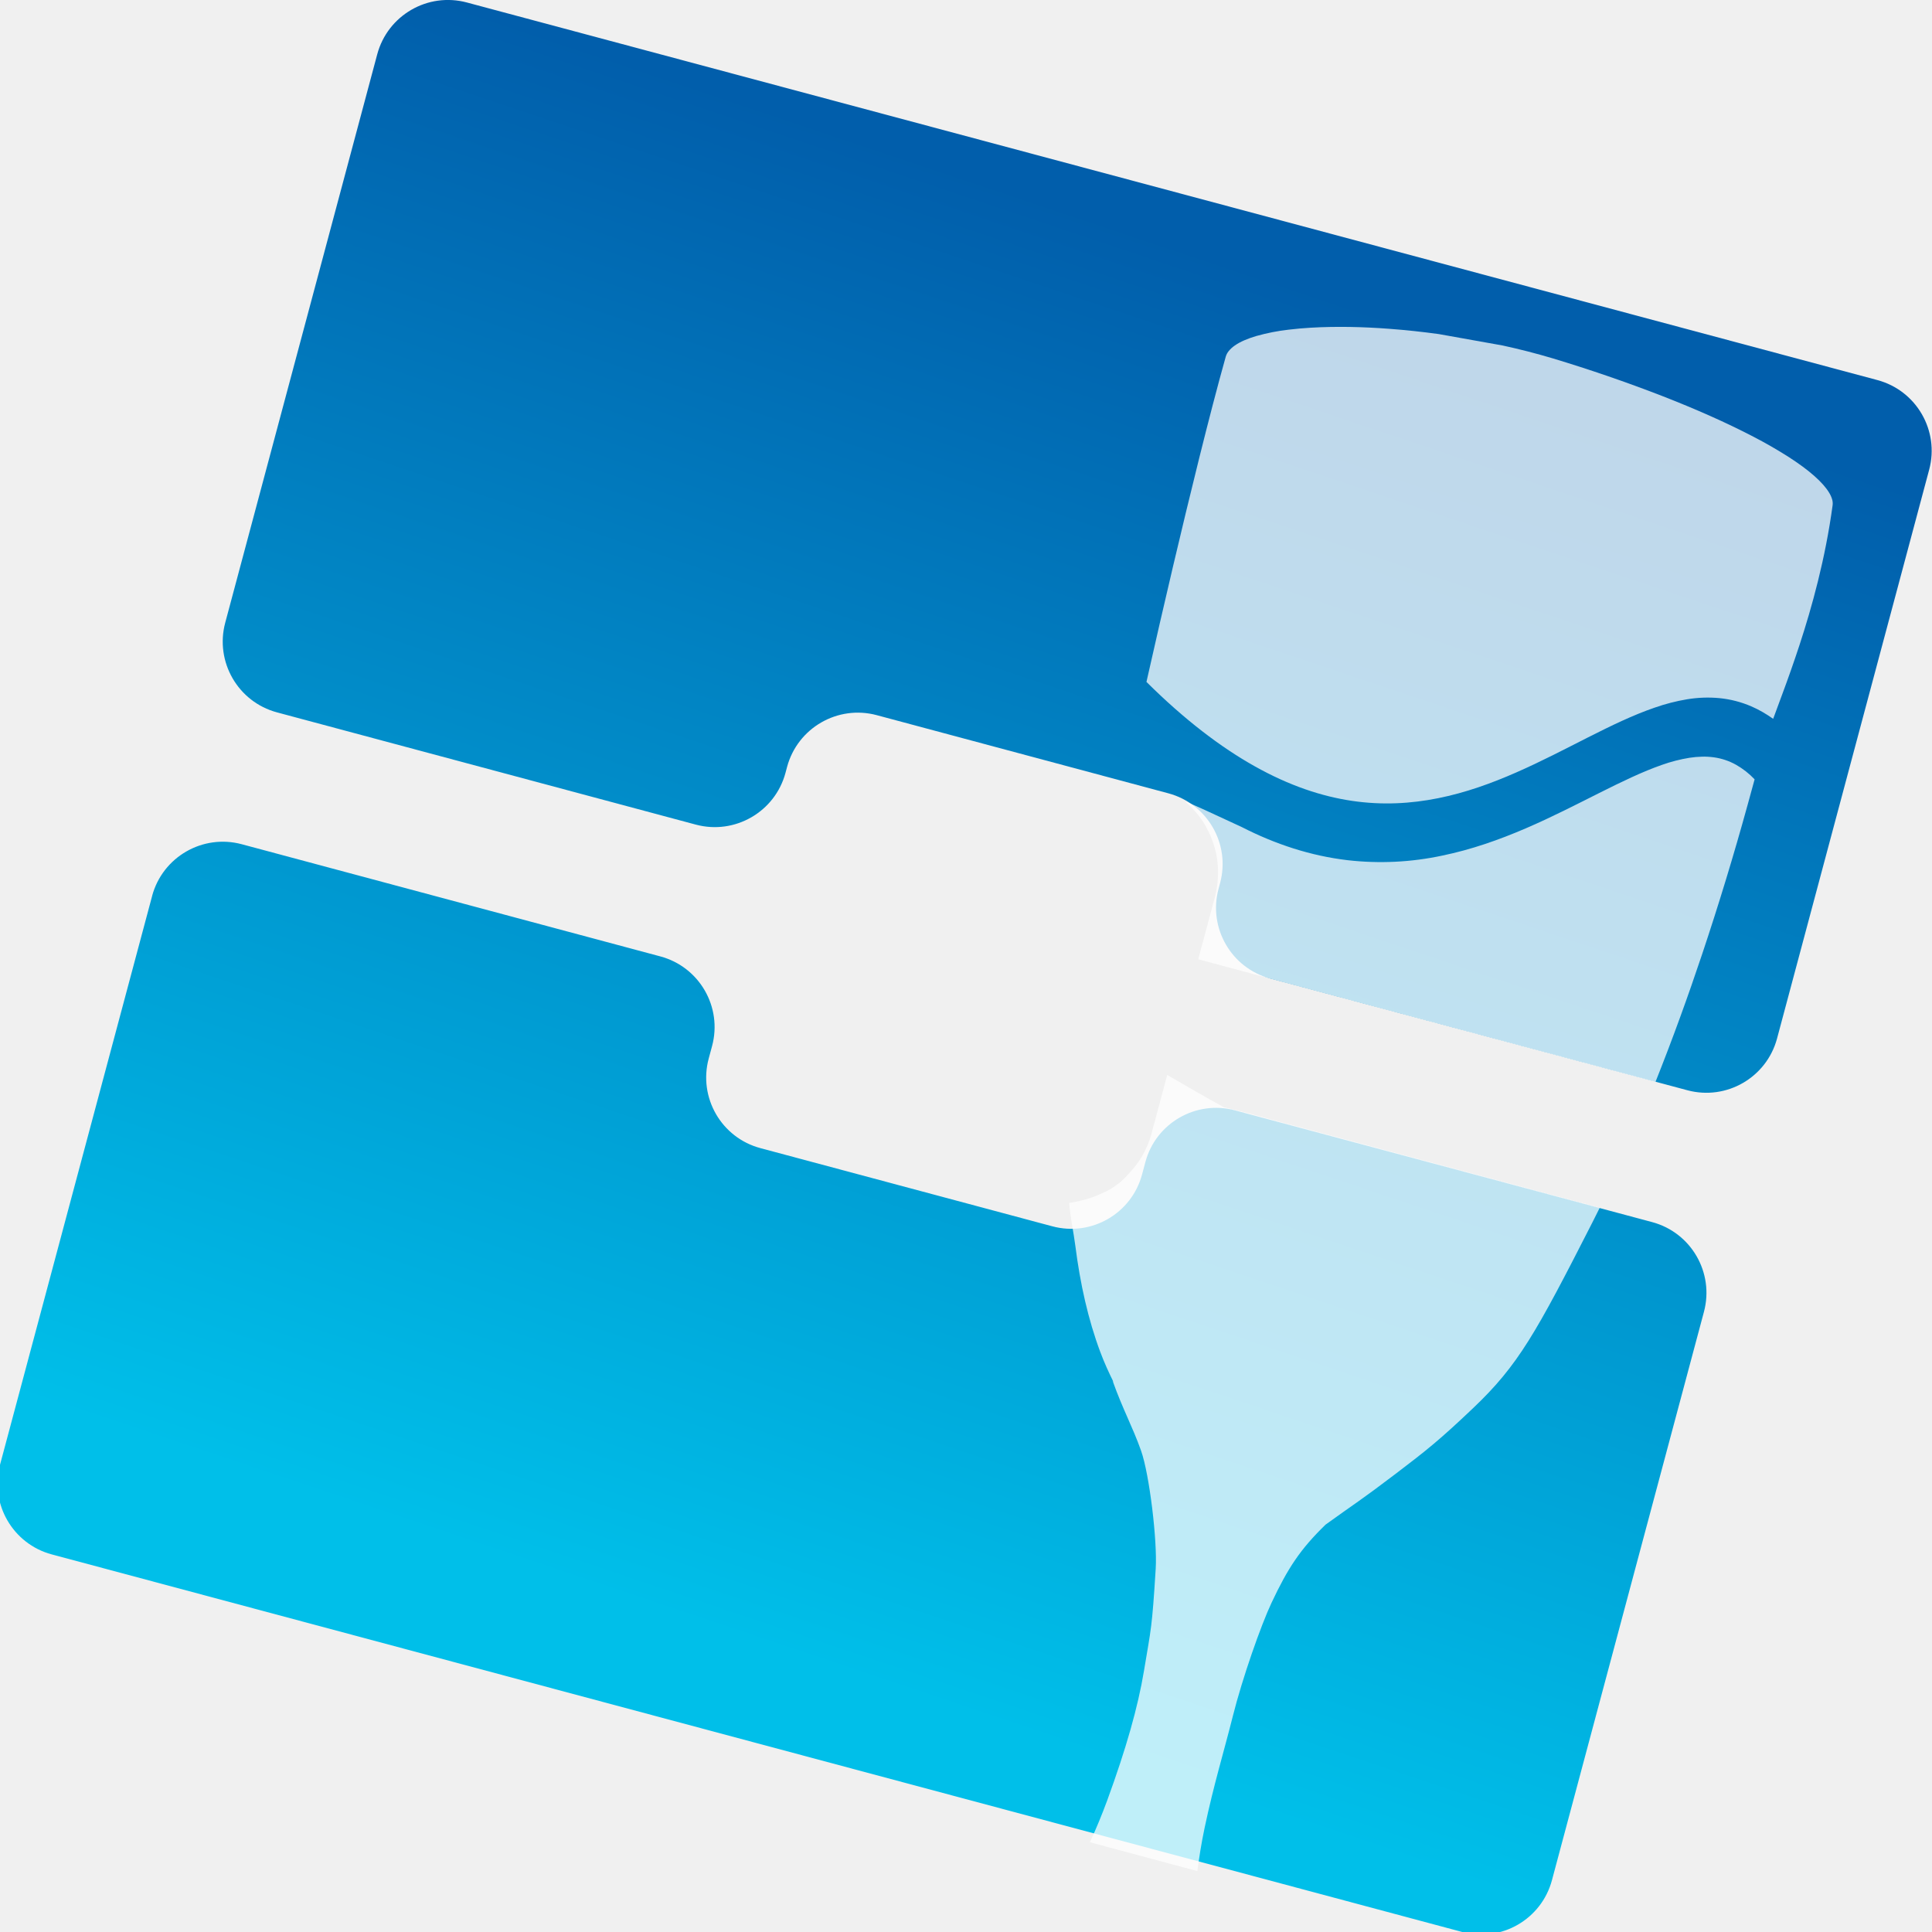
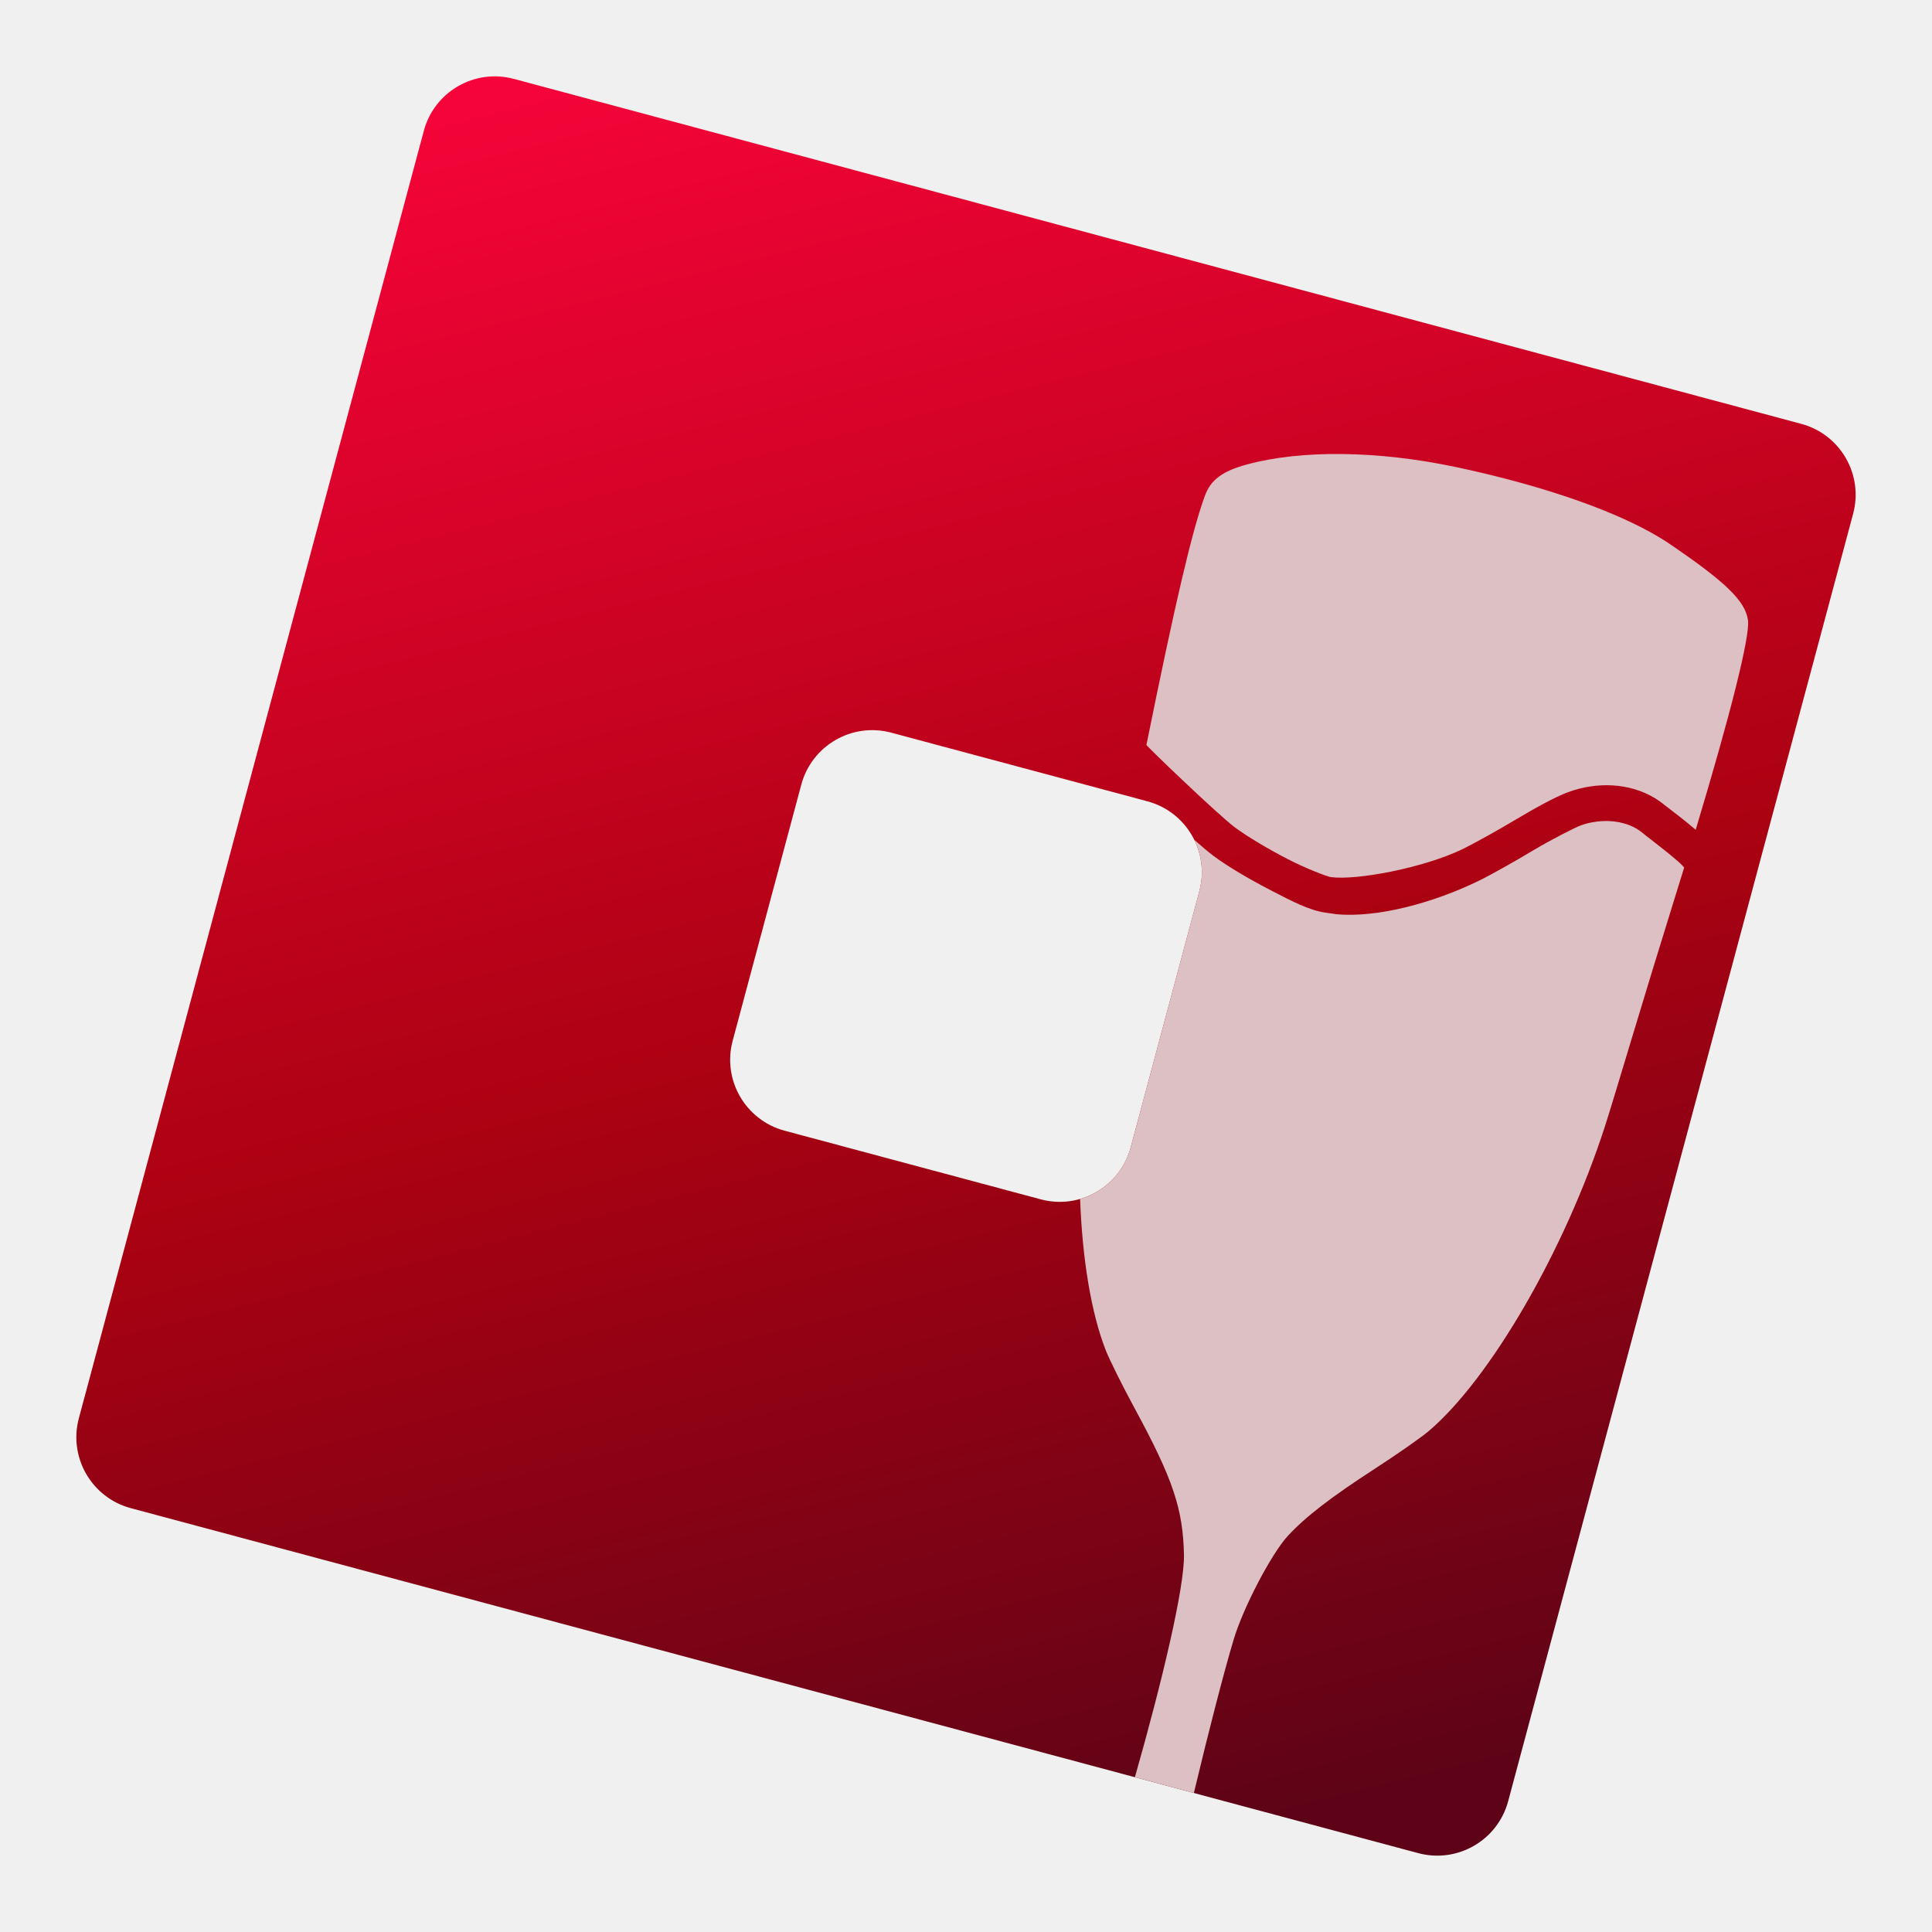
- <svg xmlns="http://www.w3.org/2000/svg" xmlns:xlink="http://www.w3.org/1999/xlink" height="231.721" viewBox="0 0 231.681 231.721" width="231.681" version="1.1" id="svg2">
-   <defs id="defs2">
-     <linearGradient id="linearGradient96" gradientUnits="userSpaceOnUse" x1="70.135" x2="82.848" y1="46.271" y2="8.423" spreadMethod="pad">
-       <stop offset="0" stop-color="#518630" id="stop95" style="stop-color:#00bfe9;stop-opacity:1;" />
-       <stop offset="1" stop-color="#b6db3f" id="stop96" style="stop-color:#012cab;stop-opacity:1;" />
+ <svg xmlns="http://www.w3.org/2000/svg" xmlns:xlink="http://www.w3.org/1999/xlink" height="128px" viewBox="0 0 128 128" width="128px" version="1.1" id="svg7" xml:space="preserve">
+   <defs id="defs7">
+     <linearGradient xlink:href="#b" id="linearGradient9" x1="132.587" y1="177.281" x2="71.939" y2="27.443" gradientUnits="userSpaceOnUse" gradientTransform="translate(-290.5182,-49.36379)" spreadMethod="pad" />
+     <linearGradient id="linearGradient24" gradientTransform="matrix(0.3323015,0,0,0.3323801,1.203437,-0.823033)" gradientUnits="userSpaceOnUse" spreadMethod="reflect" x1="231.13" x2="144.06" y1="342.54" y2="34.762">
+       <stop offset="0.205" stop-color="#90a0ae" id="stop4-5" style="stop-color:#5e0317;stop-opacity:1;" />
+       <stop offset="0.524" stop-color="#bbc6d1" id="stop5-3" style="stop-color:#ab0212;stop-opacity:1;" />
+       <stop offset="0.953" stop-color="#eeeeee" id="stop6-5" style="stop-color:#ff043e;stop-opacity:1;" />
    </linearGradient>
-     <linearGradient id="linearGradient94" gradientUnits="userSpaceOnUse" x1="70.135" x2="82.848" y1="46.271" y2="8.423" spreadMethod="pad">
-       <stop offset="0" stop-color="#518630" id="stop93" style="stop-color:#00bfe9;stop-opacity:1;" />
-       <stop offset="1" stop-color="#b6db3f" id="stop94" style="stop-color:#7d01ab;stop-opacity:1;" />
-     </linearGradient>
-     <linearGradient id="linearGradient92" gradientUnits="userSpaceOnUse" x1="70.135" x2="82.848" y1="46.271" y2="8.423" spreadMethod="pad">
-       <stop offset="0" stop-color="#518630" id="stop91" style="stop-color:#00bfe9;stop-opacity:1;" />
-       <stop offset="1" stop-color="#b6db3f" id="stop92" style="stop-color:#7f01ab;stop-opacity:1;" />
-     </linearGradient>
-     <linearGradient id="linearGradient90" gradientUnits="userSpaceOnUse" x1="70.135" x2="82.848" y1="46.271" y2="8.423" spreadMethod="pad">
-       <stop offset="0" stop-color="#518630" id="stop89" style="stop-color:#00bfe9;stop-opacity:1;" />
-       <stop offset="1" stop-color="#b6db3f" id="stop90" style="stop-color:#7501ab;stop-opacity:1;" />
-     </linearGradient>
-     <linearGradient id="linearGradient88" gradientUnits="userSpaceOnUse" x1="70.135" x2="82.848" y1="46.271" y2="8.423" spreadMethod="pad">
-       <stop offset="0" stop-color="#518630" id="stop87" style="stop-color:#00bfe9;stop-opacity:1;" />
-       <stop offset="1" stop-color="#b6db3f" id="stop88" style="stop-color:#4801ab;stop-opacity:1;" />
-     </linearGradient>
-     <linearGradient id="linearGradient86" gradientUnits="userSpaceOnUse" x1="70.135" x2="82.848" y1="46.271" y2="8.423" spreadMethod="pad">
-       <stop offset="0" stop-color="#518630" id="stop85" style="stop-color:#00bfe9;stop-opacity:1;" />
-       <stop offset="1" stop-color="#b6db3f" id="stop86" style="stop-color:#2601ab;stop-opacity:1;" />
-     </linearGradient>
-     <linearGradient id="linearGradient84" gradientUnits="userSpaceOnUse" x1="70.135" x2="82.848" y1="46.271" y2="8.423" spreadMethod="pad">
-       <stop offset="0" stop-color="#518630" id="stop83" style="stop-color:#00bfe9;stop-opacity:1;" />
-       <stop offset="1" stop-color="#b6db3f" id="stop84" style="stop-color:#0140ab;stop-opacity:1;" />
-     </linearGradient>
-     <linearGradient id="linearGradient82" gradientUnits="userSpaceOnUse" x1="70.135" x2="82.848" y1="46.271" y2="8.423" spreadMethod="pad">
-       <stop offset="0" stop-color="#518630" id="stop81" style="stop-color:#00bfe9;stop-opacity:1;" />
-       <stop offset="1" stop-color="#b6db3f" id="stop82" style="stop-color:#0142ab;stop-opacity:1;" />
-     </linearGradient>
-     <linearGradient id="linearGradient80" gradientUnits="userSpaceOnUse" x1="70.135" x2="82.848" y1="46.271" y2="8.423" spreadMethod="pad">
-       <stop offset="0" stop-color="#518630" id="stop79" style="stop-color:#0068e9;stop-opacity:1;" />
-       <stop offset="1" stop-color="#b6db3f" id="stop80" style="stop-color:#015eab;stop-opacity:1;" />
-     </linearGradient>
-     <linearGradient id="linearGradient78" gradientUnits="userSpaceOnUse" x1="70.135" x2="82.848" y1="46.271" y2="8.423" spreadMethod="pad">
-       <stop offset="0" stop-color="#518630" id="stop77" style="stop-color:#0065e9;stop-opacity:1;" />
-       <stop offset="1" stop-color="#b6db3f" id="stop78" style="stop-color:#015eab;stop-opacity:1;" />
-     </linearGradient>
-     <linearGradient id="linearGradient76" gradientUnits="userSpaceOnUse" x1="70.135" x2="82.848" y1="46.271" y2="8.423" spreadMethod="pad">
-       <stop offset="0" stop-color="#518630" id="stop75" style="stop-color:#0063e9;stop-opacity:1;" />
-       <stop offset="1" stop-color="#b6db3f" id="stop76" style="stop-color:#015eab;stop-opacity:1;" />
-     </linearGradient>
-     <linearGradient id="linearGradient74" gradientUnits="userSpaceOnUse" x1="70.135" x2="82.848" y1="46.271" y2="8.423" spreadMethod="pad">
-       <stop offset="0" stop-color="#518630" id="stop73" style="stop-color:#006ae9;stop-opacity:1;" />
-       <stop offset="1" stop-color="#b6db3f" id="stop74" style="stop-color:#015eab;stop-opacity:1;" />
-     </linearGradient>
-     <linearGradient id="linearGradient72" gradientUnits="userSpaceOnUse" x1="70.135" x2="82.848" y1="46.271" y2="8.423" spreadMethod="pad">
-       <stop offset="0" stop-color="#518630" id="stop71" style="stop-color:#0071e9;stop-opacity:1;" />
-       <stop offset="1" stop-color="#b6db3f" id="stop72" style="stop-color:#015eab;stop-opacity:1;" />
-     </linearGradient>
-     <linearGradient id="linearGradient70" gradientUnits="userSpaceOnUse" x1="70.135" x2="82.848" y1="46.271" y2="8.423" spreadMethod="pad">
-       <stop offset="0" stop-color="#518630" id="stop69" style="stop-color:#0078e9;stop-opacity:1;" />
-       <stop offset="1" stop-color="#b6db3f" id="stop70" style="stop-color:#015eab;stop-opacity:1;" />
-     </linearGradient>
-     <linearGradient id="linearGradient68" gradientUnits="userSpaceOnUse" x1="70.135" x2="82.848" y1="46.271" y2="8.423" spreadMethod="pad">
-       <stop offset="0" stop-color="#518630" id="stop67" style="stop-color:#0094e9;stop-opacity:1;" />
-       <stop offset="1" stop-color="#b6db3f" id="stop68" style="stop-color:#015eab;stop-opacity:1;" />
-     </linearGradient>
-     <linearGradient id="linearGradient66" gradientUnits="userSpaceOnUse" x1="70.135" x2="82.848" y1="46.271" y2="8.423" spreadMethod="pad">
-       <stop offset="0" stop-color="#518630" id="stop65" style="stop-color:#00b1e9;stop-opacity:1;" />
-       <stop offset="1" stop-color="#b6db3f" id="stop66" style="stop-color:#015eab;stop-opacity:1;" />
-     </linearGradient>
-     <linearGradient id="linearGradient64" gradientUnits="userSpaceOnUse" x1="70.135" x2="82.848" y1="46.271" y2="8.423" spreadMethod="pad">
-       <stop offset="0" stop-color="#518630" id="stop63" style="stop-color:#00b6e9;stop-opacity:1;" />
-       <stop offset="1" stop-color="#b6db3f" id="stop64" style="stop-color:#015eab;stop-opacity:1;" />
-     </linearGradient>
-     <linearGradient id="linearGradient62" gradientUnits="userSpaceOnUse" x1="70.135" x2="82.848" y1="46.271" y2="8.423" spreadMethod="pad">
-       <stop offset="0" stop-color="#518630" id="stop61" style="stop-color:#00bce9;stop-opacity:1;" />
-       <stop offset="1" stop-color="#b6db3f" id="stop62" style="stop-color:#015eab;stop-opacity:1;" />
-     </linearGradient>
-     <linearGradient id="linearGradient60" gradientUnits="userSpaceOnUse" x1="70.135" x2="82.848" y1="46.271" y2="8.423" spreadMethod="pad">
-       <stop offset="0" stop-color="#518630" id="stop59" style="stop-color:#00e9cf;stop-opacity:1;" />
-       <stop offset="1" stop-color="#b6db3f" id="stop60" style="stop-color:#015eab;stop-opacity:1;" />
-     </linearGradient>
-     <linearGradient id="linearGradient58" gradientUnits="userSpaceOnUse" x1="70.135" x2="82.848" y1="46.271" y2="8.423" spreadMethod="pad">
-       <stop offset="0" stop-color="#518630" id="stop57" style="stop-color:#00e9b4;stop-opacity:1;" />
-       <stop offset="1" stop-color="#b6db3f" id="stop58" style="stop-color:#015eab;stop-opacity:1;" />
-     </linearGradient>
-     <linearGradient id="linearGradient56" gradientUnits="userSpaceOnUse" x1="70.135" x2="82.848" y1="46.271" y2="8.423" spreadMethod="pad">
-       <stop offset="0" stop-color="#518630" id="stop55" style="stop-color:#00e924;stop-opacity:1;" />
-       <stop offset="1" stop-color="#b6db3f" id="stop56" style="stop-color:#015eab;stop-opacity:1;" />
-     </linearGradient>
-     <linearGradient id="linearGradient54" gradientUnits="userSpaceOnUse" x1="70.135" x2="82.848" y1="46.271" y2="8.423" spreadMethod="pad">
-       <stop offset="0" stop-color="#518630" id="stop53" style="stop-color:#7ce900;stop-opacity:1;" />
-       <stop offset="1" stop-color="#b6db3f" id="stop54" style="stop-color:#015eab;stop-opacity:1;" />
-     </linearGradient>
-     <linearGradient id="linearGradient52" gradientUnits="userSpaceOnUse" x1="70.135" x2="82.848" y1="46.271" y2="8.423" spreadMethod="pad">
-       <stop offset="0" stop-color="#518630" id="stop51" style="stop-color:#cae900;stop-opacity:1;" />
-       <stop offset="1" stop-color="#b6db3f" id="stop52" style="stop-color:#015eab;stop-opacity:1;" />
-     </linearGradient>
-     <linearGradient id="linearGradient50" gradientUnits="userSpaceOnUse" x1="70.135" x2="82.848" y1="46.271" y2="8.423" spreadMethod="pad">
-       <stop offset="0" stop-color="#518630" id="stop49" style="stop-color:#e9af00;stop-opacity:1;" />
-       <stop offset="1" stop-color="#b6db3f" id="stop50" style="stop-color:#015eab;stop-opacity:1;" />
-     </linearGradient>
-     <linearGradient id="linearGradient48" gradientUnits="userSpaceOnUse" x1="70.135" x2="82.848" y1="46.271" y2="8.423" spreadMethod="pad">
-       <stop offset="0" stop-color="#518630" id="stop47" style="stop-color:#e9af00;stop-opacity:1;" />
-       <stop offset="1" stop-color="#b6db3f" id="stop48" style="stop-color:#015eab;stop-opacity:1;" />
-     </linearGradient>
-     <linearGradient id="linearGradient46" gradientUnits="userSpaceOnUse" x1="70.135" x2="82.848" y1="46.271" y2="8.423" spreadMethod="pad">
-       <stop offset="0" stop-color="#518630" id="stop45" style="stop-color:#e9af00;stop-opacity:1;" />
-       <stop offset="1" stop-color="#b6db3f" id="stop46" style="stop-color:#015eab;stop-opacity:1;" />
-     </linearGradient>
-     <linearGradient id="linearGradient44" gradientUnits="userSpaceOnUse" x1="70.135" x2="82.848" y1="46.271" y2="8.423" spreadMethod="pad">
-       <stop offset="0" stop-color="#518630" id="stop43" style="stop-color:#e9af00;stop-opacity:1;" />
-       <stop offset="1" stop-color="#b6db3f" id="stop44" style="stop-color:#015eab;stop-opacity:1;" />
-     </linearGradient>
-     <linearGradient id="linearGradient42" gradientUnits="userSpaceOnUse" x1="70.135" x2="82.848" y1="46.271" y2="8.423" spreadMethod="pad">
-       <stop offset="0" stop-color="#518630" id="stop41" style="stop-color:#e9af00;stop-opacity:1;" />
-       <stop offset="1" stop-color="#b6db3f" id="stop42" style="stop-color:#015eab;stop-opacity:1;" />
-     </linearGradient>
-     <linearGradient id="linearGradient40" gradientUnits="userSpaceOnUse" x1="70.135" x2="82.848" y1="46.271" y2="8.423" spreadMethod="pad">
-       <stop offset="0" stop-color="#518630" id="stop39" style="stop-color:#e9af00;stop-opacity:1;" />
-       <stop offset="1" stop-color="#b6db3f" id="stop40" style="stop-color:#015eab;stop-opacity:1;" />
-     </linearGradient>
-     <linearGradient id="linearGradient38" gradientUnits="userSpaceOnUse" x1="70.135" x2="82.848" y1="46.271" y2="8.423" spreadMethod="pad">
-       <stop offset="0" stop-color="#518630" id="stop37" style="stop-color:#d4e5e9;stop-opacity:1;" />
-       <stop offset="1" stop-color="#b6db3f" id="stop38" style="stop-color:#015eab;stop-opacity:1;" />
-     </linearGradient>
-     <linearGradient id="linearGradient36" gradientUnits="userSpaceOnUse" x1="70.135" x2="82.848" y1="46.271" y2="8.423" spreadMethod="pad">
-       <stop offset="0" stop-color="#518630" id="stop35" style="stop-color:#d3e5e9;stop-opacity:1;" />
-       <stop offset="1" stop-color="#b6db3f" id="stop36" style="stop-color:#015eab;stop-opacity:1;" />
-     </linearGradient>
-     <linearGradient id="linearGradient34" gradientUnits="userSpaceOnUse" x1="70.135" x2="82.848" y1="46.271" y2="8.423" spreadMethod="pad">
-       <stop offset="0" stop-color="#518630" id="stop33" style="stop-color:#cbe4e9;stop-opacity:1;" />
-       <stop offset="1" stop-color="#b6db3f" id="stop34" style="stop-color:#015eab;stop-opacity:1;" />
-     </linearGradient>
-     <linearGradient id="linearGradient32" gradientUnits="userSpaceOnUse" x1="70.135" x2="82.848" y1="46.271" y2="8.423" spreadMethod="pad">
-       <stop offset="0" stop-color="#518630" id="stop31" style="stop-color:#c8e3e9;stop-opacity:1;" />
-       <stop offset="1" stop-color="#b6db3f" id="stop32" style="stop-color:#015eab;stop-opacity:1;" />
-     </linearGradient>
-     <linearGradient id="linearGradient30" gradientUnits="userSpaceOnUse" x1="70.135" x2="82.848" y1="46.271" y2="8.423" spreadMethod="pad">
-       <stop offset="0" stop-color="#518630" id="stop29" style="stop-color:#c5e3e9;stop-opacity:1;" />
-       <stop offset="1" stop-color="#b6db3f" id="stop30" style="stop-color:#015eab;stop-opacity:1;" />
-     </linearGradient>
-     <linearGradient id="linearGradient28" gradientUnits="userSpaceOnUse" x1="70.135" x2="82.848" y1="46.271" y2="8.423" spreadMethod="pad">
-       <stop offset="0" stop-color="#518630" id="stop27" style="stop-color:#c4e2e9;stop-opacity:1;" />
-       <stop offset="1" stop-color="#b6db3f" id="stop28" style="stop-color:#015eab;stop-opacity:1;" />
-     </linearGradient>
-     <linearGradient id="linearGradient26" gradientUnits="userSpaceOnUse" x1="70.135" x2="82.848" y1="46.271" y2="8.423" spreadMethod="pad">
-       <stop offset="0" stop-color="#518630" id="stop25" style="stop-color:#e90000;stop-opacity:1;" />
-       <stop offset="1" stop-color="#b6db3f" id="stop26" style="stop-color:#015eab;stop-opacity:1;" />
-     </linearGradient>
-     <linearGradient id="linearGradient24" gradientUnits="userSpaceOnUse" x1="70.135" x2="82.848" y1="46.271" y2="8.423" spreadMethod="pad">
-       <stop offset="0" stop-color="#518630" id="stop23" style="stop-color:#e90000;stop-opacity:1;" />
-       <stop offset="1" stop-color="#b6db3f" id="stop24" style="stop-color:#015eab;stop-opacity:1;" />
-     </linearGradient>
-     <linearGradient id="linearGradient22" gradientUnits="userSpaceOnUse" x1="70.135" x2="82.848" y1="46.271" y2="8.423" spreadMethod="pad">
-       <stop offset="0" stop-color="#518630" id="stop21" style="stop-color:#e91000;stop-opacity:1;" />
-       <stop offset="1" stop-color="#b6db3f" id="stop22" style="stop-color:#015eab;stop-opacity:1;" />
-     </linearGradient>
-     <linearGradient id="linearGradient20" gradientUnits="userSpaceOnUse" x1="70.135" x2="82.848" y1="46.271" y2="8.423" spreadMethod="pad">
-       <stop offset="0" stop-color="#518630" id="stop19" style="stop-color:#e96200;stop-opacity:1;" />
-       <stop offset="1" stop-color="#b6db3f" id="stop20" style="stop-color:#015eab;stop-opacity:1;" />
-     </linearGradient>
-     <linearGradient id="linearGradient18" gradientUnits="userSpaceOnUse" x1="70.135" x2="82.848" y1="46.271" y2="8.423" spreadMethod="pad">
-       <stop offset="0" stop-color="#518630" id="stop17" style="stop-color:#e96500;stop-opacity:1;" />
-       <stop offset="1" stop-color="#b6db3f" id="stop18" style="stop-color:#015eab;stop-opacity:1;" />
-     </linearGradient>
-     <linearGradient id="linearGradient16" gradientUnits="userSpaceOnUse" x1="70.135" x2="82.848" y1="46.271" y2="8.423" spreadMethod="pad">
-       <stop offset="0" stop-color="#518630" id="stop15" style="stop-color:#e90000;stop-opacity:1;" />
-       <stop offset="1" stop-color="#b6db3f" id="stop16" style="stop-color:#015eab;stop-opacity:1;" />
-     </linearGradient>
-     <linearGradient id="linearGradient14" gradientUnits="userSpaceOnUse" x1="70.135" x2="82.848" y1="46.271" y2="8.423" spreadMethod="pad">
-       <stop offset="0" stop-color="#518630" id="stop13" style="stop-color:#e90000;stop-opacity:1;" />
-       <stop offset="1" stop-color="#b6db3f" id="stop14" style="stop-color:#015eab;stop-opacity:1;" />
-     </linearGradient>
-     <linearGradient id="linearGradient12" gradientUnits="userSpaceOnUse" x1="70.135" x2="82.848" y1="46.271" y2="8.423" spreadMethod="pad">
-       <stop offset="0" stop-color="#518630" id="stop11" style="stop-color:#e90000;stop-opacity:1;" />
-       <stop offset="1" stop-color="#b6db3f" id="stop12" style="stop-color:#015eab;stop-opacity:1;" />
-     </linearGradient>
-     <linearGradient id="linearGradient10" gradientUnits="userSpaceOnUse" x1="70.135" x2="82.848" y1="46.271" y2="8.423" spreadMethod="pad">
-       <stop offset="0" stop-color="#518630" id="stop9" style="stop-color:#e90000;stop-opacity:1;" />
-       <stop offset="1" stop-color="#b6db3f" id="stop10" style="stop-color:#015eab;stop-opacity:1;" />
-     </linearGradient>
-     <linearGradient id="linearGradient8" gradientUnits="userSpaceOnUse" x1="70.135" x2="82.848" y1="46.271" y2="8.423" spreadMethod="pad">
-       <stop offset="0" stop-color="#518630" id="stop7" style="stop-color:#e90000;stop-opacity:1;" />
-       <stop offset="1" stop-color="#b6db3f" id="stop8" style="stop-color:#015eab;stop-opacity:1;" />
-     </linearGradient>
-     <linearGradient id="linearGradient6" gradientUnits="userSpaceOnUse" x1="70.135" x2="82.848" y1="46.271" y2="8.423" spreadMethod="pad">
-       <stop offset="0" stop-color="#518630" id="stop5" style="stop-color:#e9b200;stop-opacity:1;" />
-       <stop offset="1" stop-color="#b6db3f" id="stop6" style="stop-color:#015eab;stop-opacity:1;" />
-     </linearGradient>
-     <linearGradient id="linearGradient4" gradientUnits="userSpaceOnUse" x1="70.135" x2="82.848" y1="46.271" y2="8.423">
-       <stop offset="0" stop-color="#518630" id="stop3" style="stop-color:#bee900;stop-opacity:1;" />
-       <stop offset="1" stop-color="#b6db3f" id="stop4" style="stop-color:#015eab;stop-opacity:1;" />
-     </linearGradient>
+     <linearGradient xlink:href="#linearGradient24" id="linearGradient14" gradientUnits="userSpaceOnUse" gradientTransform="matrix(0.8729282,0,0,0.8729282,5.558381,8.341317)" x1="108.307" y1="169.969" x2="7.014" y2="-12.115" spreadMethod="pad" />
  </defs>
-   <linearGradient id="a" gradientUnits="userSpaceOnUse" x1="70.135" x2="82.848" y1="46.271" y2="8.423" xlink:href="#linearGradient96">
-     <stop offset="0" stop-color="#518630" id="stop1" style="stop-color:#00bfe9;stop-opacity:1;" />
-     <stop offset="1" stop-color="#b6db3f" id="stop2" style="stop-color:#015eab;stop-opacity:1;" />
+   <linearGradient id="a" gradientTransform="matrix(0.9960248,0,0,0.996612,-141.2021,3.640065)" gradientUnits="userSpaceOnUse" x1="9.24" x2="118.75" y1="60.523" y2="60.523">
+     <stop offset="0" stop-color="#5b6d7d" id="stop1" />
+     <stop offset="0.033" stop-color="#5b6d7d" id="stop10" style="stop-color:#b7c1ca;stop-opacity:1;" />
+     <stop offset="0.073" stop-color="#5b6d7d" id="stop11" style="stop-color:#5b6d7d;stop-opacity:1;" />
+     <stop offset="0.732" stop-color="#5b6d7d" id="stop9" style="stop-color:#5b6d7d;stop-opacity:1;" />
+     <stop offset="0.771" stop-color="#b7c1ca" id="stop2" />
+     <stop offset="0.813" stop-color="#5b6d7d" id="stop3" />
  </linearGradient>
-   <path d="M 98.068,10.833 59.532,0.517 C 58.465,0.231 57.369,0.865 57.083,1.932 L 52.93,17.462 c -0.285,1.067 0.348,2.164 1.415,2.45 l 11.441,3.066 c 1.067,0.286 2.164,-0.347 2.451,-1.414 l 0.043,-0.162 c 0.287,-1.067 1.384,-1.7 2.451,-1.414 l 7.966,2.135 c 1.067,0.286 1.7,1.383 1.414,2.449 l -0.043,0.162 c -0.286,1.067 0.347,2.164 1.414,2.449 l 11.396,3.053 c 1.067,0.286 2.163,-0.348 2.449,-1.414 L 99.483,13.282 C 99.769,12.215 99.135,11.118 98.068,10.833 Z M 50.933,24.928 46.777,40.468 c -0.285,1.067 0.348,2.164 1.415,2.449 l 38.536,10.316 c 1.067,0.286 2.163,-0.348 2.449,-1.415 l 4.153,-15.53 c 0.285,-1.067 -0.348,-2.164 -1.415,-2.45 L 80.518,30.785 c -1.067,-0.286 -2.164,0.347 -2.449,1.414 l -0.091,0.339 c -0.286,1.067 -1.383,1.7 -2.45,1.415 L 67.552,31.817 C 66.485,31.532 65.852,30.435 66.139,29.369 l 0.092,-0.341 c 0.287,-1.066 -0.346,-2.163 -1.413,-2.449 L 53.381,23.514 c -1.067,-0.286 -2.163,0.348 -2.449,1.414 z" fill="url(#a)" transform="matrix(4.39,1e-8,-1e-8,4.39,-205.3492,-1.971205)" id="path2" style="fill:url(#a)" />
-   <path id="path7" style="fill:#ffffff;fill-opacity:0.75;stroke-width:0.472" d="M 161.904 39.213 C 160.991 39.198 160.181 39.204 159.482 39.217 L 159.48 39.217 C 158.078 39.244 156.339 39.325 154.584 39.537 C 153.262 39.686 151.954 39.942 150.674 40.303 C 149.622 40.614 148.729 40.993 148.08 41.455 C 147.811 41.639 147.569 41.862 147.363 42.115 C 147.202 42.316 147.081 42.545 147.01 42.793 C 146.027 46.299 144.937 50.504 143.818 54.994 C 142.742 59.312 141.671 63.775 140.703 67.881 C 139.613 72.512 138.547 77.148 137.504 81.789 C 142.115 86.364 146.433 89.63 150.475 91.898 C 154.637 94.234 158.513 95.513 162.137 96.051 C 165.798 96.594 169.234 96.388 172.48 95.736 C 175.776 95.077 178.891 93.949 181.846 92.65 C 184.845 91.337 187.722 89.83 190.436 88.455 C 193.225 87.045 195.871 85.759 198.451 84.875 C 199.718 84.429 201.021 84.093 202.346 83.871 C 203.625 83.659 204.926 83.612 206.217 83.732 C 207.537 83.861 208.83 84.193 210.047 84.719 C 210.943 85.106 211.813 85.605 212.67 86.215 L 212.854 85.721 C 213.093 85.064 213.377 84.306 213.693 83.447 C 214.444 81.437 215.155 79.413 215.826 77.375 C 217.315 72.83 218.932 67.02 219.801 60.592 C 219.828 60.369 219.812 60.143 219.752 59.926 C 219.67 59.635 219.548 59.358 219.389 59.102 C 219.026 58.494 218.434 57.818 217.602 57.082 C 216.77 56.346 215.724 55.577 214.492 54.787 C 213.124 53.918 211.72 53.11 210.279 52.367 C 207.095 50.706 203.342 49.045 199.309 47.475 C 195.008 45.811 190.644 44.311 186.229 42.98 C 184.244 42.389 182.238 41.874 180.215 41.436 L 172.566 40.068 C 170.593 39.797 168.612 39.585 166.625 39.436 C 165.054 39.316 163.48 39.241 161.904 39.213 z M 204.143 90.752 L 204.143 90.754 C 203.638 90.766 203.135 90.81 202.637 90.887 C 201.517 91.069 200.416 91.351 199.348 91.732 C 197.01 92.542 194.481 93.772 191.803 95.115 C 188.979 96.532 186.135 97.998 183.037 99.334 C 179.773 100.741 176.46 101.901 172.996 102.617 C 169.255 103.419 165.41 103.605 161.609 103.168 C 157.198 102.645 152.976 101.265 148.91 99.184 C 146.572 98.11 141.872 95.885 142.242 96.211 C 142.364 96.319 142.483 96.43 142.6 96.543 C 142.878 96.807 143.143 97.085 143.393 97.377 C 143.497 97.493 143.598 97.612 143.697 97.732 C 144.013 98.131 144.302 98.55 144.561 98.988 C 144.617 99.092 144.671 99.197 144.725 99.303 C 144.922 99.664 145.1 100.035 145.256 100.416 C 145.318 100.569 145.378 100.722 145.434 100.877 C 145.577 101.275 145.698 101.682 145.795 102.094 C 145.822 102.194 145.847 102.294 145.871 102.395 C 145.974 102.9 146.04 103.413 146.072 103.928 C 146.078 104.072 146.084 104.217 146.084 104.361 C 146.095 104.757 146.083 105.151 146.053 105.545 C 146.041 105.702 146.028 105.858 146.01 106.014 C 145.951 106.531 145.855 107.046 145.725 107.551 L 143.715 115.053 C 161.994 119.959 180.273 124.864 198.553 129.77 C 200.606 124.627 202.473 119.458 204.146 114.457 C 206.132 108.52 207.956 102.53 209.617 96.494 C 209.946 95.309 210.221 94.297 210.445 93.473 C 209.795 92.784 209.046 92.197 208.223 91.729 C 207.401 91.268 206.501 90.964 205.568 90.834 C 205.096 90.769 204.62 90.741 204.143 90.752 z M 139.996 128.93 L 138.076 136.096 C 137.881 136.778 137.624 137.439 137.303 138.072 C 137.175 138.329 137.036 138.582 136.889 138.828 C 136.716 139.122 136.514 139.396 136.314 139.668 C 136.125 139.917 135.925 140.158 135.715 140.391 C 135.477 140.684 135.225 140.965 134.959 141.232 C 134.757 141.425 134.564 141.626 134.35 141.801 C 133.987 142.094 133.606 142.365 133.209 142.611 L 133.135 142.652 C 132.799 142.835 132.456 143.001 132.104 143.148 C 131.289 143.541 130.428 143.834 129.543 144.02 C 129.132 144.125 128.717 144.209 128.297 144.268 C 128.277 144.272 128.256 144.275 128.236 144.279 C 128.36 145.946 128.775 147.846 128.982 149.473 C 129.55 153.943 130.506 158.263 131.975 162.176 C 132.449 163.445 132.997 164.644 133.582 165.816 L 133.438 165.596 C 134.692 169.104 135.819 171.071 136.854 173.984 C 137.861 176.816 138.823 184.824 138.613 188.164 C 138.166 195.341 138.074 195.187 137.205 200.408 C 136.487 204.721 135.077 209.702 132.791 215.955 C 132.167 217.648 131.478 219.317 130.725 220.957 L 143.609 224.414 C 143.819 222.809 144.078 221.139 144.473 219.256 C 145.564 214.081 146.824 209.979 147.844 205.908 C 149.011 201.24 151.253 194.897 152.5 192.248 C 154.46 188.081 155.958 185.798 158.992 182.857 C 162.552 180.29 163.233 179.929 167.336 176.809 C 171.162 173.903 172.716 172.657 176.686 168.885 C 182.102 163.74 184.208 159.919 190.975 146.643 C 191.278 146.048 191.577 145.448 191.875 144.846 C 180.068 141.677 168.262 138.509 156.455 135.34 C 153.229 134.512 150.036 133.54 146.789 132.803 C 144.506 131.561 142.257 130.231 139.996 128.93 z " />
+   <linearGradient id="b" gradientTransform="matrix(0.3323015,0,0,0.3323801,1.203437,-0.823033)" gradientUnits="userSpaceOnUse" spreadMethod="reflect" x1="231.13" x2="144.06" y1="342.54" y2="34.762">
+     <stop offset="0.205" stop-color="#90a0ae" id="stop4" />
+     <stop offset="0.524" stop-color="#bbc6d1" id="stop5" />
+     <stop offset="0.953" stop-color="#eeeeee" id="stop6" />
+   </linearGradient>
+   <g id="g14" transform="matrix(0.9731478,0,0,0.9731478,1.718539,1.718539)">
+     <path id="rect13" style="fill:url(#linearGradient14);fill-opacity:1;stroke-width:0.483;stroke-miterlimit:2" d="m 13.63,18.63 0,90.74 a 5,5 45 0 0 5,5 h 90.74 a 5,5 135 0 0 5,-5 V 18.63 a 5,5 45 0 0 -5,-5 l -90.74,0 a 5,5 135 0 0 -5,5 z m 41.343,31.343 h 18.054 a 5,5 45 0 1 5,5 v 18.054 a 5,5 135 0 1 -5,5 H 54.973 a 5,5 45 0 1 -5,-5 V 54.973 a 5,5 135 0 1 5,-5 z" transform="rotate(15,64,64)" />
+     <path id="path7" style="display:inline;fill:#ddc0c3;fill-opacity:1;stroke-width:0.157" d="M 103.945,31.746 C 101.927,31.11 99.694,30.526 97.315,30.024 92.037,28.91 86.819,28.849 83.12,29.857 c -1.667,0.454 -2.459,1.046 -2.856,2.129 -0.862,2.353 -2.004,7.186 -3.981,16.967 0.036,0.041 0.077,0.086 0.118,0.127 0.145,0.149 0.358,0.359 0.602,0.6 0.489,0.482 1.133,1.091 1.817,1.74 1.368,1.298 2.942,2.738 3.486,3.143 0.828,0.614 2.252,1.465 3.578,2.149 1.326,0.685 2.739,1.208 2.954,1.236 1.801,0.236 6.376,-0.645 8.993,-1.916 0.676,-0.329 2.353,-1.257 3.585,-1.994 1.304,-0.78 2.7,-1.55 3.557,-1.867 2.007,-0.741 4.206,-0.63 5.903,0.387 0.242,0.145 0.475,0.309 0.695,0.492 0.073,0.061 0.815,0.618 1.504,1.172 0.203,0.163 0.406,0.334 0.603,0.502 2.392,-7.943 3.709,-13.192 3.56,-14.264 -0.182,-1.309 -1.51,-2.597 -5.334,-5.196 -0.734,-0.498 -1.615,-0.99 -2.625,-1.47 -1.515,-0.72 -3.316,-1.41 -5.334,-2.046 z m 4.866,22.55 c -0.887,-0.252 -1.964,-0.234 -2.992,0.146 -0.319,0.118 -1.95,0.937 -3.166,1.664 -1.289,0.772 -2.91,1.689 -3.764,2.104 -3.016,1.465 -6.837,2.53 -9.678,2.263 -0.103,-0.01 -0.603,-0.088 -0.702,-0.101 -1.124,-0.149 -2.323,-0.784 -3.745,-1.519 C 83.343,58.119 81.877,57.266 80.861,56.512 80.509,56.25 80.054,55.865 79.543,55.411 a 5,5 0 0 1 0.342,3.499 l -4.673,17.44 a 5,5 0 0 1 -3.444,3.509 c 0.153,4.103 0.753,7.742 1.734,10.272 0.25,0.646 1.144,2.444 1.986,3.996 2.602,4.795 3.292,6.85 3.351,9.974 0.041,2.167 -1.467,8.564 -3.341,15.127 l 4.015,1.076 c 1.042,-4.364 2.075,-8.331 2.711,-10.452 0.646,-2.168 2.574,-5.852 3.693,-7.06 1.202,-1.299 2.932,-2.632 5.95,-4.587 1.486,-0.963 3.114,-2.1 3.623,-2.532 4.209,-3.57 9.276,-12.322 11.998,-20.722 0.254,-0.784 1.066,-3.444 1.804,-5.912 0.738,-2.468 2.103,-6.925 3.032,-9.905 0.195,-0.625 0.385,-1.24 0.57,-1.84 -0.049,-0.054 -0.212,-0.237 -0.415,-0.414 -0.259,-0.228 -0.594,-0.501 -0.923,-0.765 -0.658,-0.528 -1.256,-0.973 -1.543,-1.213 -0.118,-0.097 -0.248,-0.186 -0.388,-0.266 -0.244,-0.141 -0.52,-0.255 -0.815,-0.339 z" />
+   </g>
</svg>
